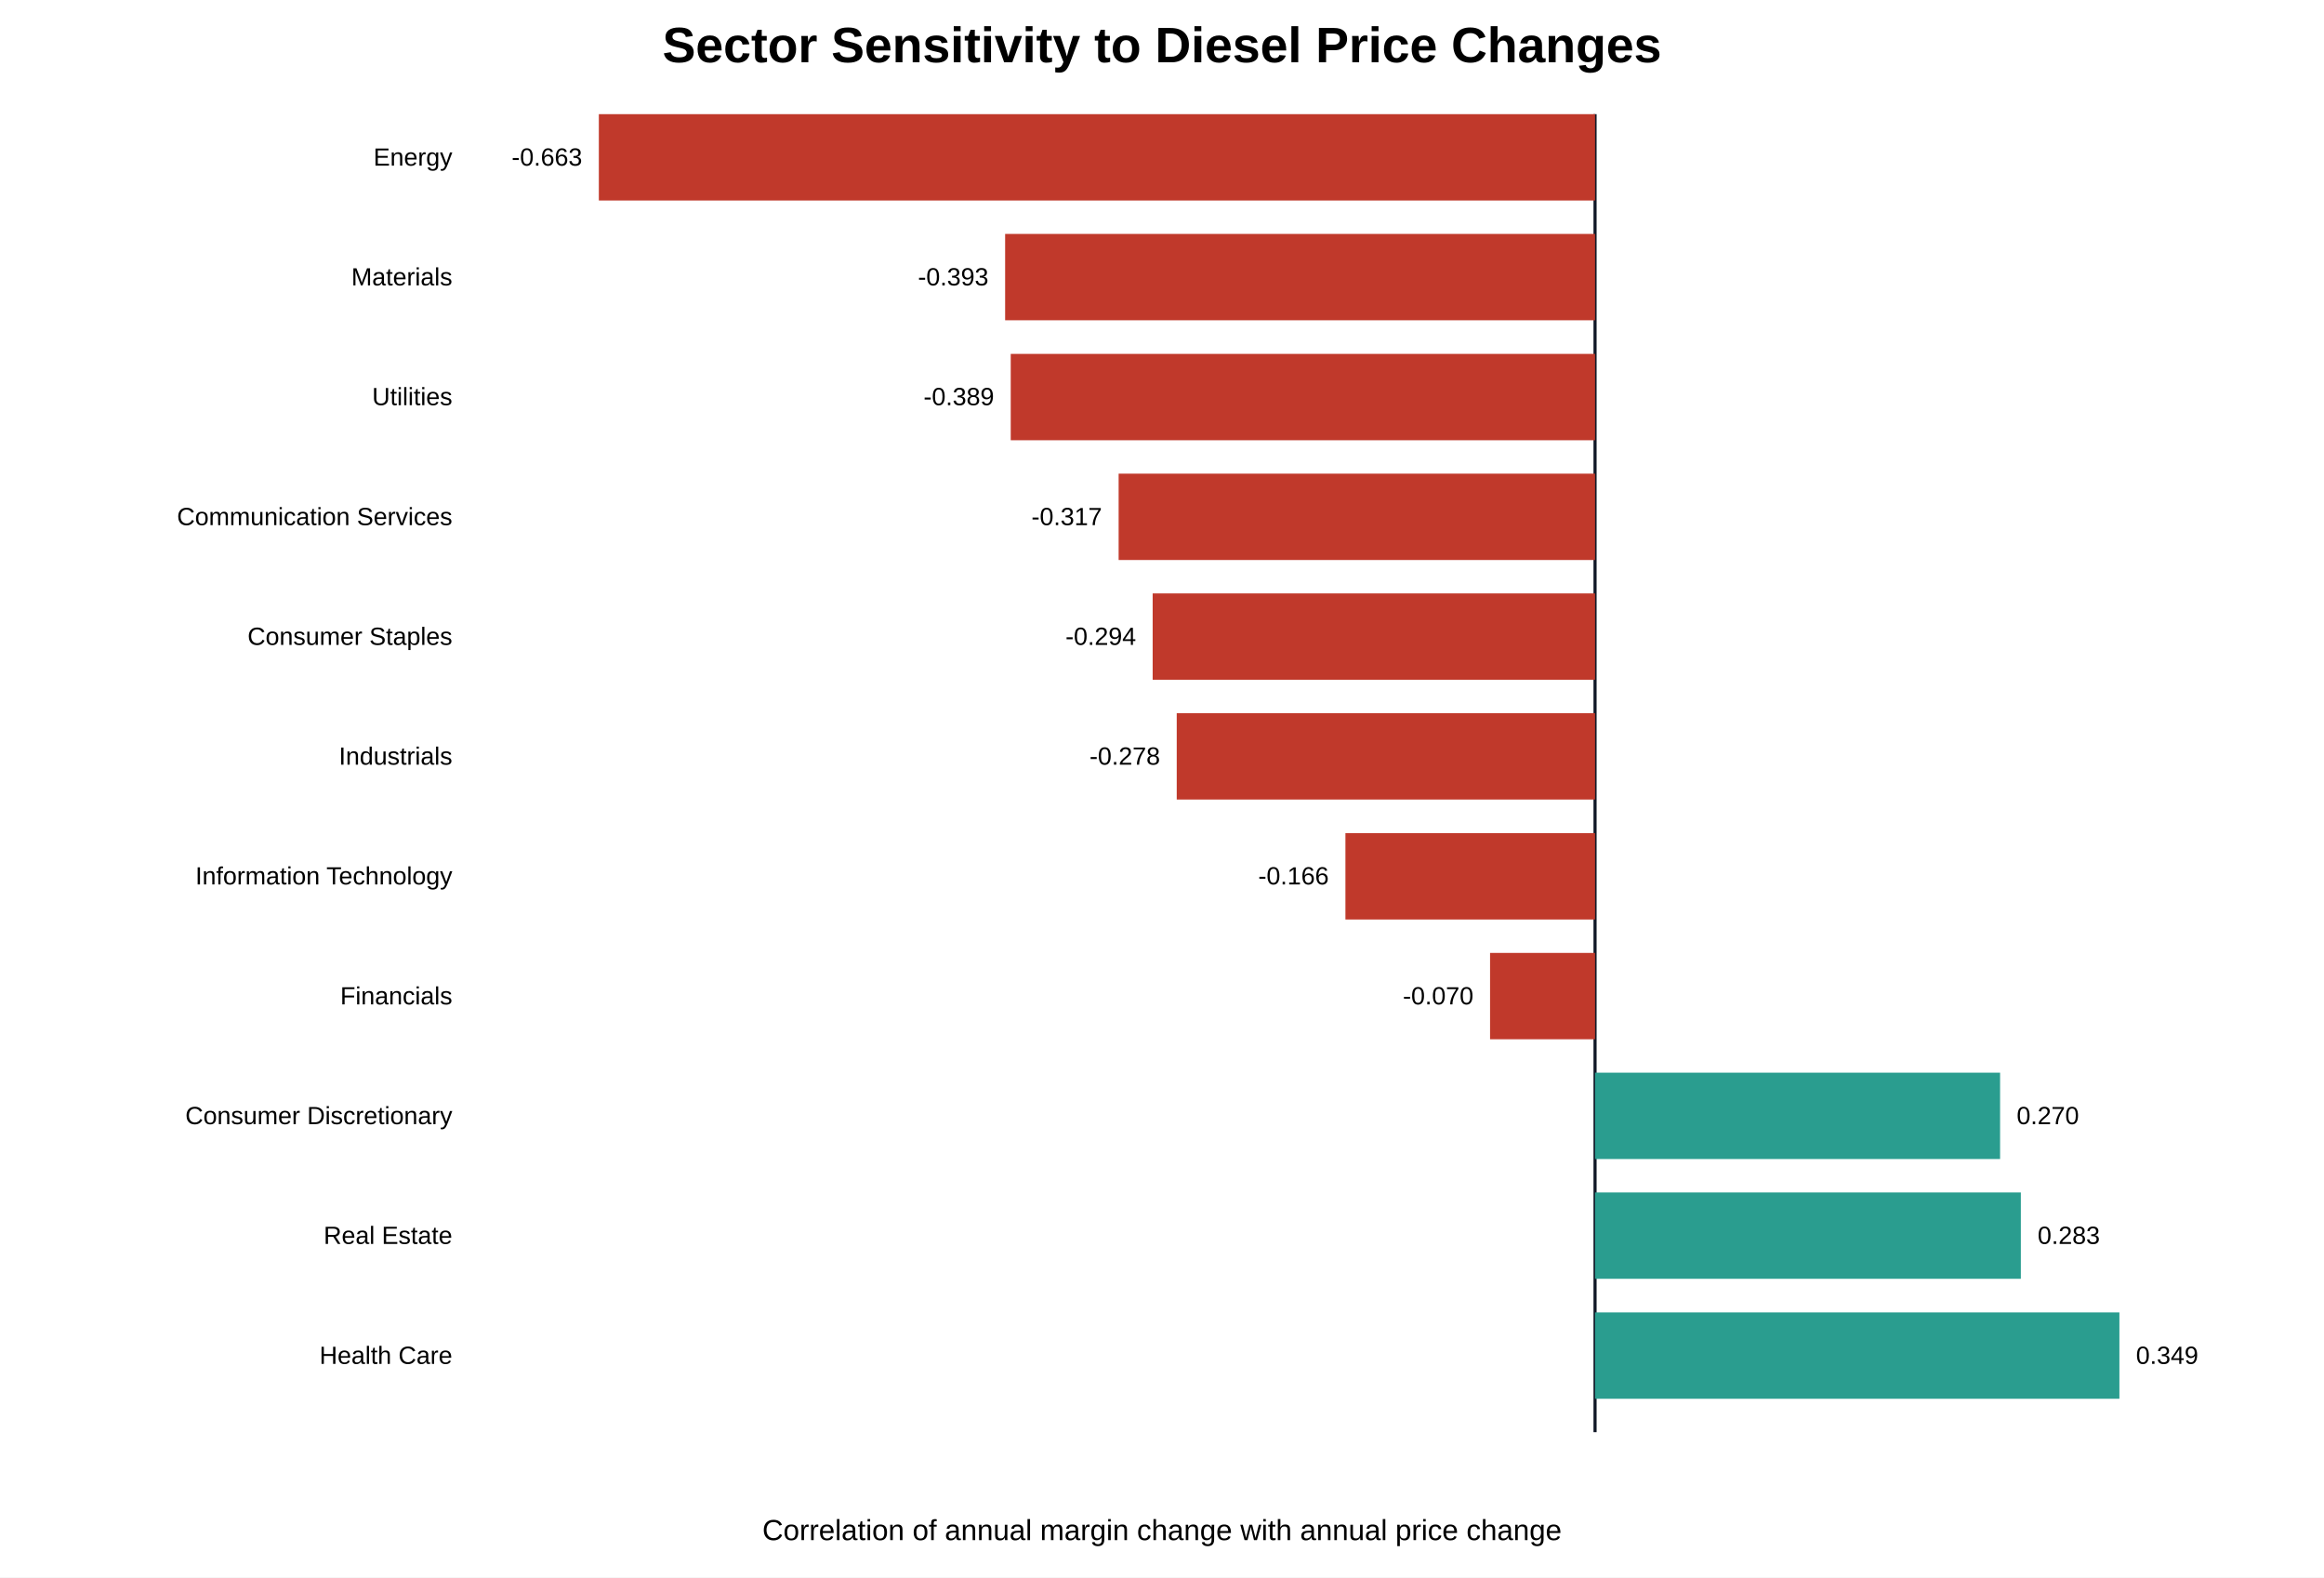
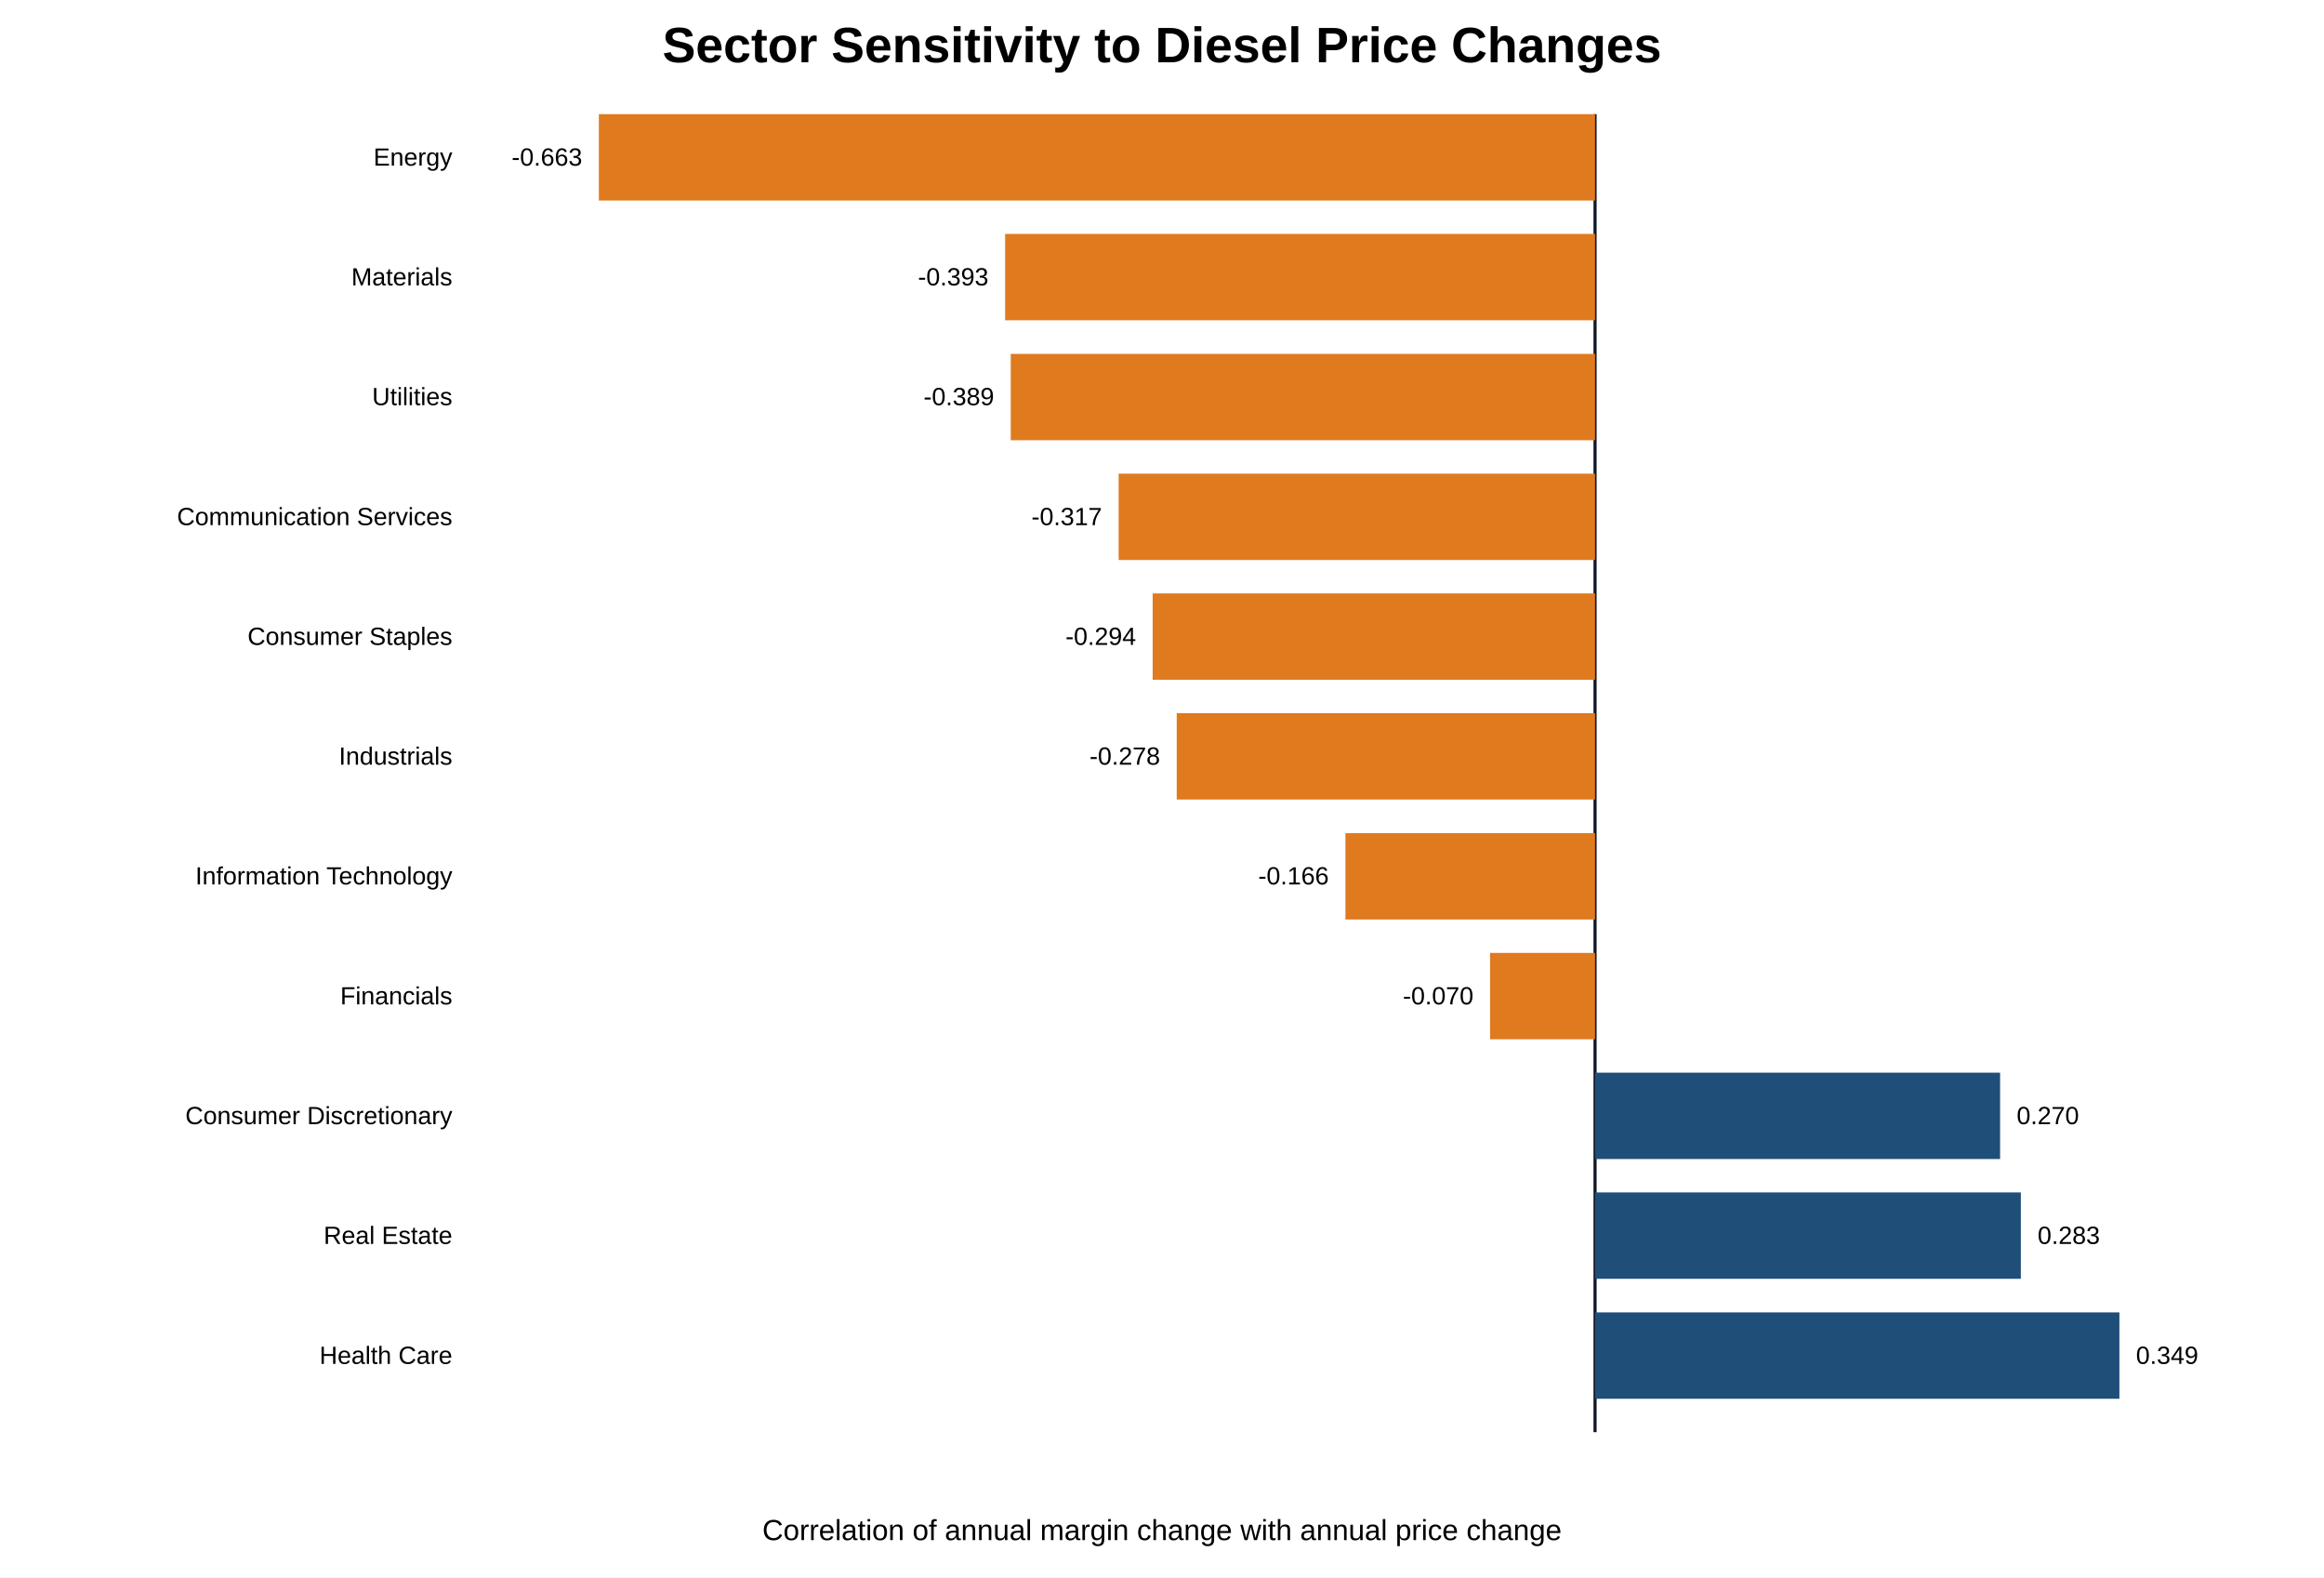
<svg xmlns="http://www.w3.org/2000/svg" width="1120" height="760" viewBox="0 0 1120 760">
  <rect width="100%" height="100%" fill="white" />
  <text x="560.0" y="30" text-anchor="middle" font-family="Arial" font-size="24" font-weight="bold">Sector Sensitivity to Diesel Price Changes</text>
  <line x1="768.7" y1="55" x2="768.7" y2="690" stroke="#111827" stroke-width="1.5" />
-   <rect x="288.6" y="55.0" width="480.1" height="41.6" fill="#c0392b" />
+   <rect x="288.6" y="55.0" width="480.1" height="41.6" fill="#e07a1f" />
  <text x="218" y="79.8" text-anchor="end" font-family="Arial" font-size="12">Energy</text>
  <text x="280.6" y="79.8" text-anchor="end" font-family="Arial" font-size="12">-0.663</text>
-   <rect x="484.4" y="112.7" width="284.3" height="41.6" fill="#c0392b" />
+   <rect x="484.4" y="112.7" width="284.3" height="41.6" fill="#e07a1f" />
  <text x="218" y="137.5" text-anchor="end" font-family="Arial" font-size="12">Materials</text>
  <text x="476.4" y="137.5" text-anchor="end" font-family="Arial" font-size="12">-0.393</text>
-   <rect x="487.1" y="170.5" width="281.6" height="41.6" fill="#c0392b" />
+   <rect x="487.1" y="170.5" width="281.6" height="41.6" fill="#e07a1f" />
  <text x="218" y="195.2" text-anchor="end" font-family="Arial" font-size="12">Utilities</text>
  <text x="479.1" y="195.2" text-anchor="end" font-family="Arial" font-size="12">-0.389</text>
-   <rect x="539.1" y="228.2" width="229.6" height="41.6" fill="#c0392b" />
+   <rect x="539.1" y="228.2" width="229.6" height="41.6" fill="#e07a1f" />
  <text x="218" y="253.0" text-anchor="end" font-family="Arial" font-size="12">Communication Services</text>
  <text x="531.1" y="253.0" text-anchor="end" font-family="Arial" font-size="12">-0.317</text>
-   <rect x="555.5" y="285.9" width="213.2" height="41.6" fill="#c0392b" />
+   <rect x="555.5" y="285.9" width="213.2" height="41.6" fill="#e07a1f" />
  <text x="218" y="310.7" text-anchor="end" font-family="Arial" font-size="12">Consumer Staples</text>
  <text x="547.5" y="310.7" text-anchor="end" font-family="Arial" font-size="12">-0.294</text>
-   <rect x="567.1" y="343.6" width="201.6" height="41.6" fill="#c0392b" />
+   <rect x="567.1" y="343.6" width="201.6" height="41.6" fill="#e07a1f" />
  <text x="218" y="368.4" text-anchor="end" font-family="Arial" font-size="12">Industrials</text>
  <text x="559.1" y="368.4" text-anchor="end" font-family="Arial" font-size="12">-0.278</text>
-   <rect x="648.4" y="401.4" width="120.3" height="41.6" fill="#c0392b" />
+   <rect x="648.4" y="401.4" width="120.3" height="41.6" fill="#e07a1f" />
  <text x="218" y="426.1" text-anchor="end" font-family="Arial" font-size="12">Information Technology</text>
  <text x="640.4" y="426.1" text-anchor="end" font-family="Arial" font-size="12">-0.166</text>
-   <rect x="718.1" y="459.1" width="50.6" height="41.6" fill="#c0392b" />
+   <rect x="718.1" y="459.1" width="50.6" height="41.6" fill="#e07a1f" />
  <text x="218" y="483.9" text-anchor="end" font-family="Arial" font-size="12">Financials</text>
  <text x="710.1" y="483.9" text-anchor="end" font-family="Arial" font-size="12">-0.070</text>
-   <rect x="768.7" y="516.8" width="195.2" height="41.6" fill="#2a9d8f" />
+   <rect x="768.7" y="516.8" width="195.2" height="41.6" fill="#1f4e79" />
  <text x="218" y="541.6" text-anchor="end" font-family="Arial" font-size="12">Consumer Discretionary</text>
  <text x="971.9" y="541.6" text-anchor="start" font-family="Arial" font-size="12">0.270</text>
-   <rect x="768.7" y="574.5" width="205.2" height="41.6" fill="#2a9d8f" />
+   <rect x="768.7" y="574.5" width="205.2" height="41.6" fill="#1f4e79" />
  <text x="218" y="599.3" text-anchor="end" font-family="Arial" font-size="12">Real Estate</text>
  <text x="982.0" y="599.3" text-anchor="start" font-family="Arial" font-size="12">0.283</text>
-   <rect x="768.7" y="632.3" width="252.7" height="41.6" fill="#2a9d8f" />
+   <rect x="768.7" y="632.3" width="252.7" height="41.6" fill="#1f4e79" />
  <text x="218" y="657.1" text-anchor="end" font-family="Arial" font-size="12">Health Care</text>
  <text x="1029.4" y="657.1" text-anchor="start" font-family="Arial" font-size="12">0.349</text>
  <text x="560.0" y="742" text-anchor="middle" font-family="Arial" font-size="14">Correlation of annual margin change with annual price change</text>
</svg>
